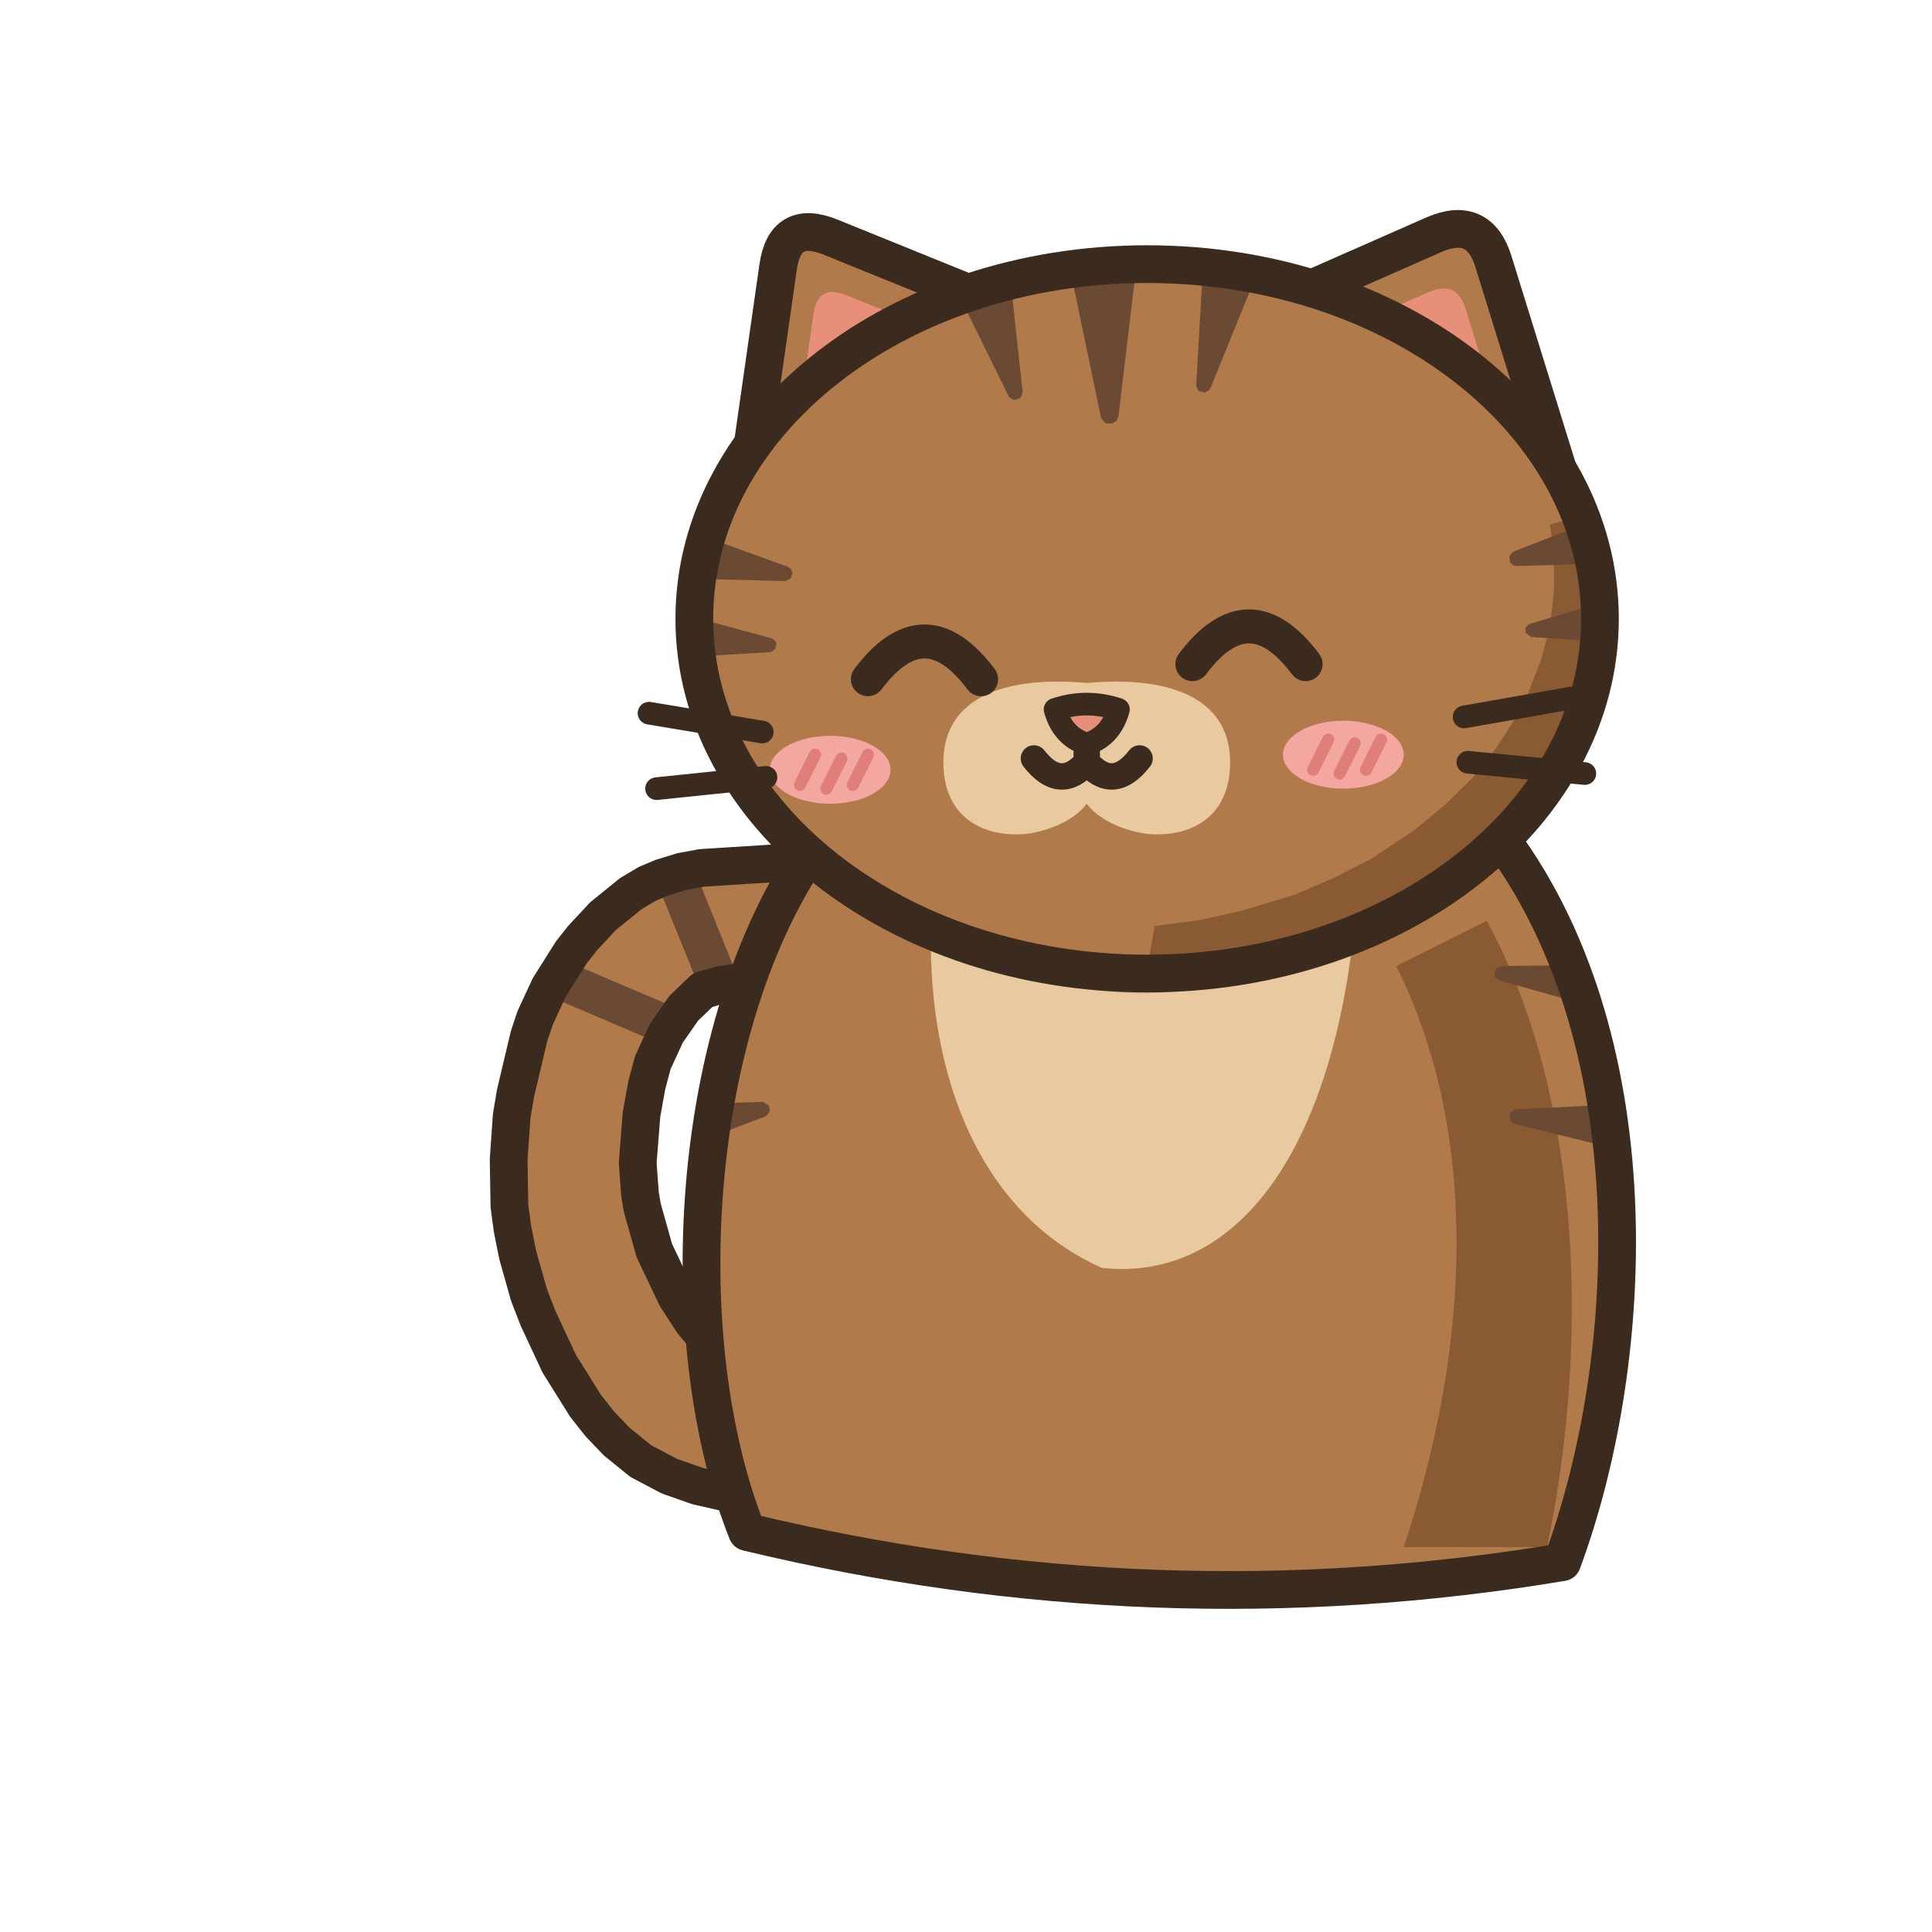
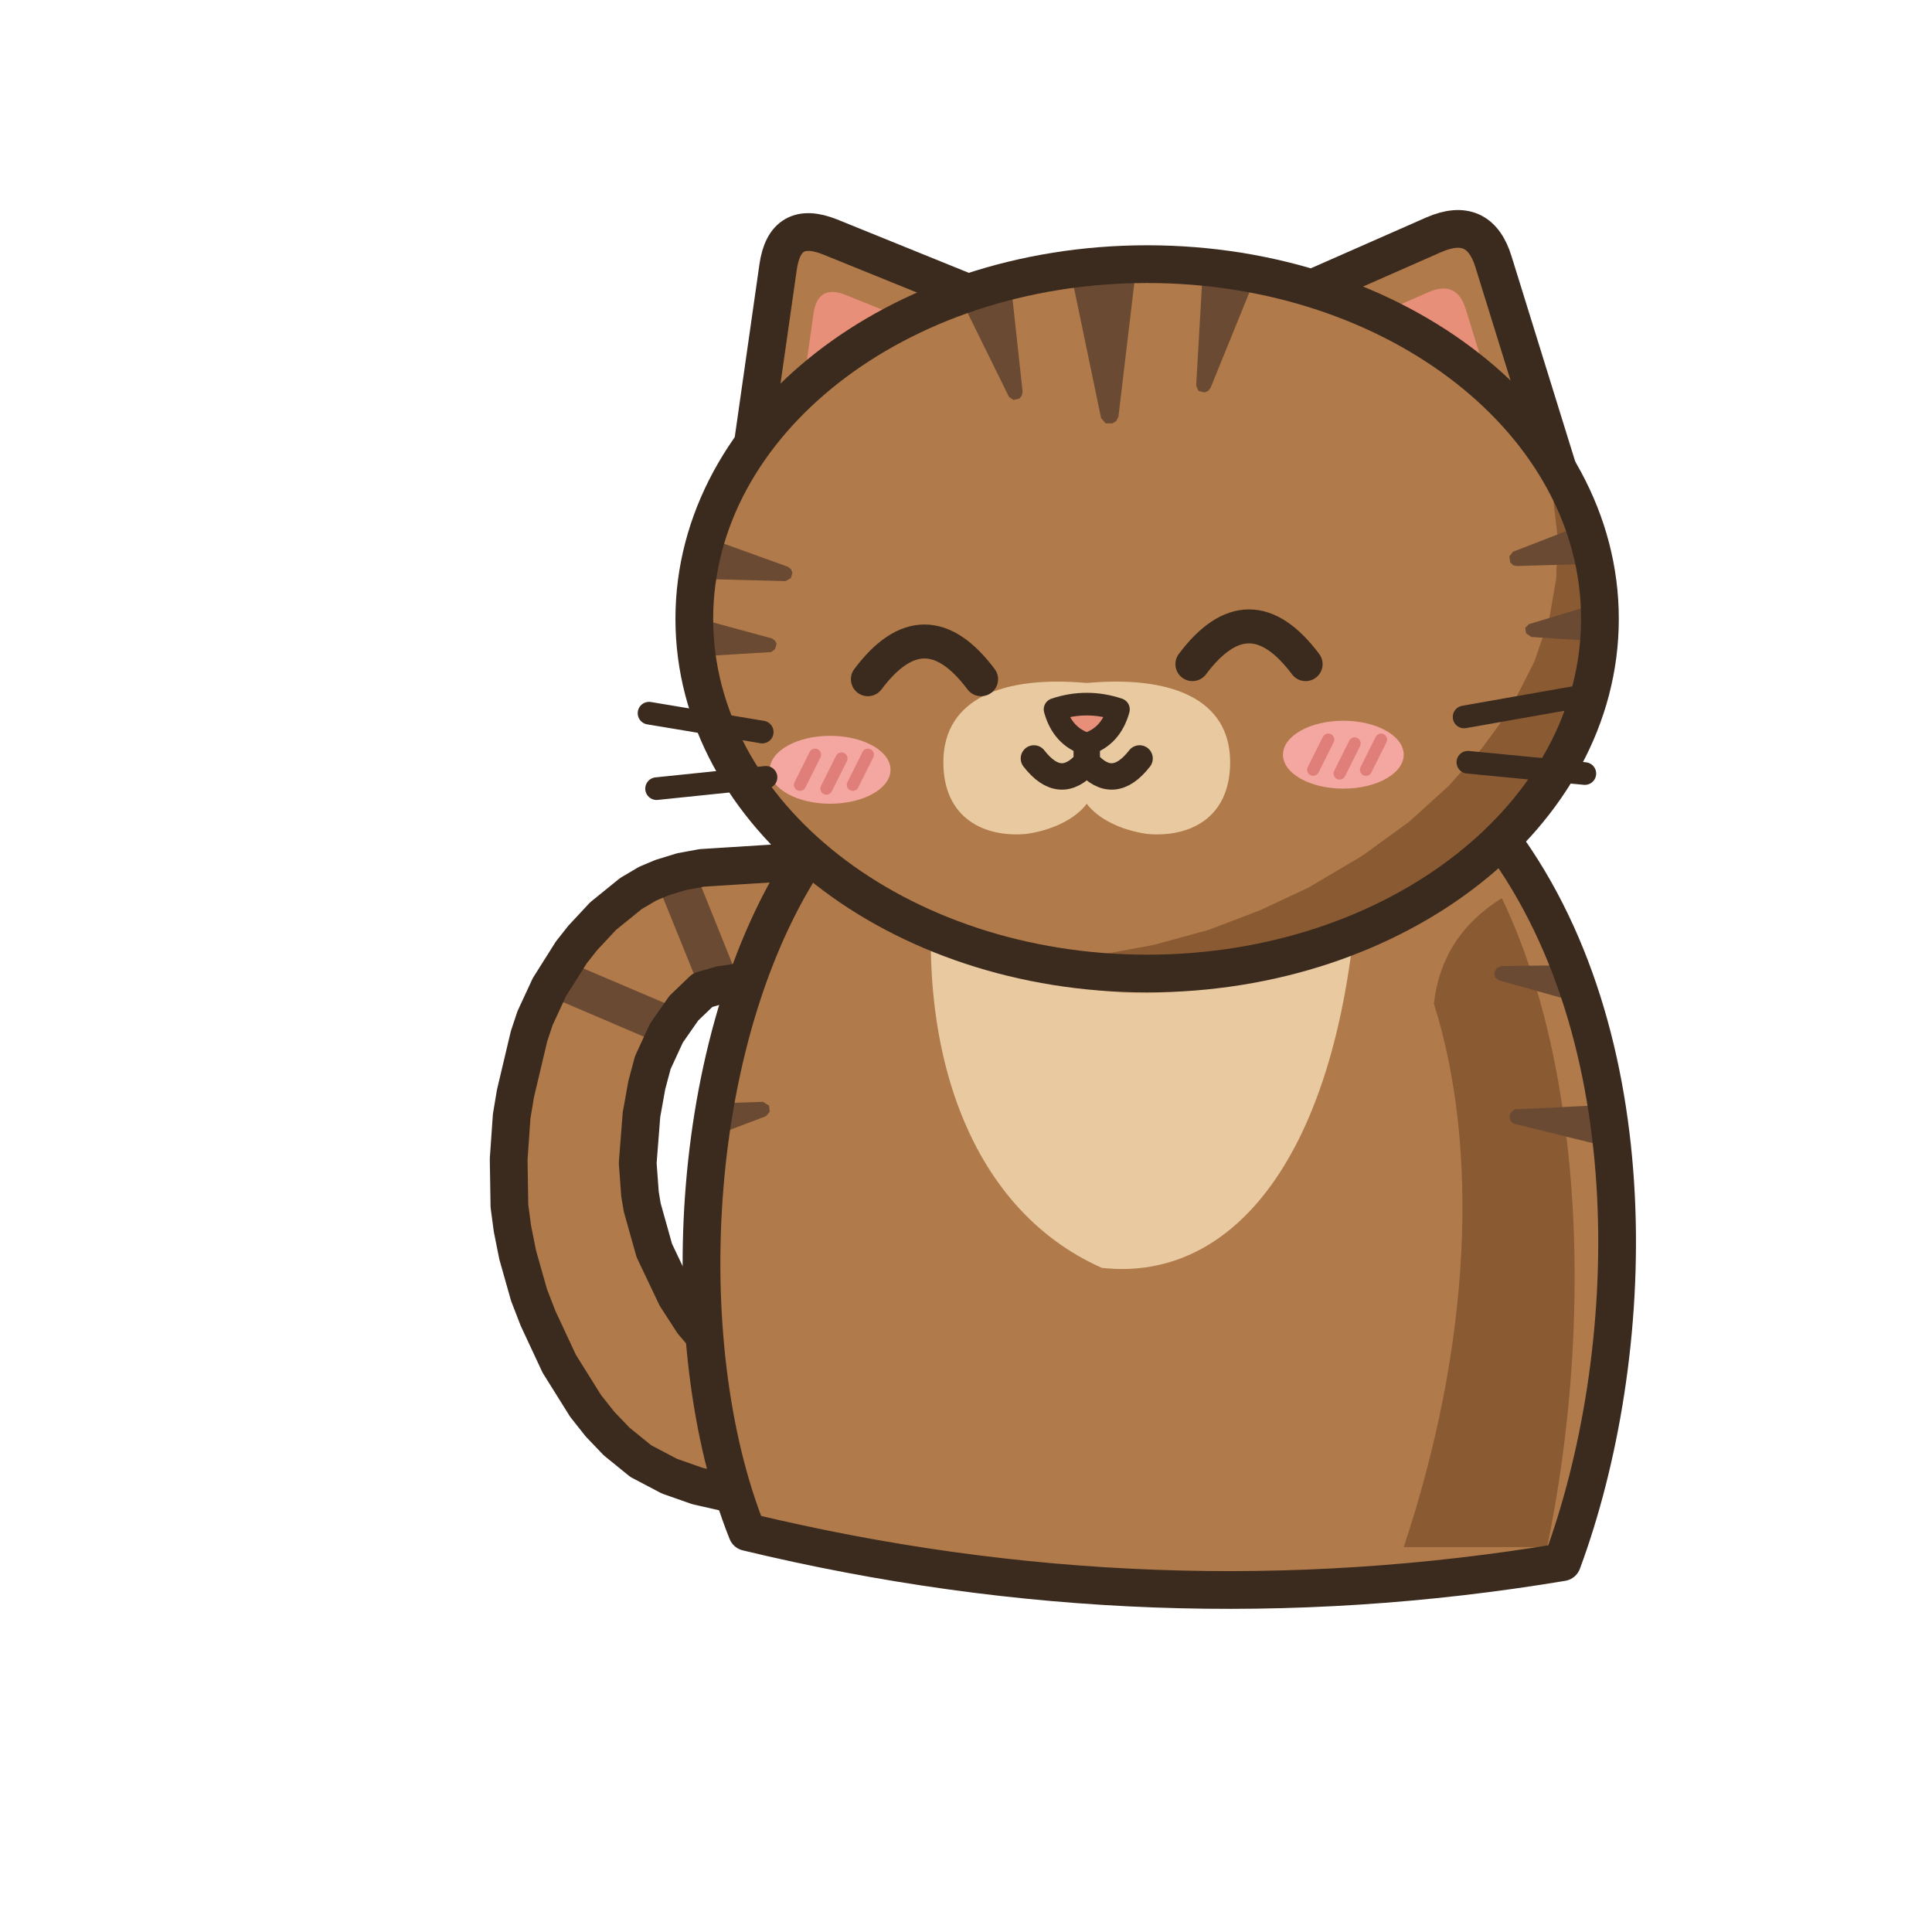
<svg xmlns="http://www.w3.org/2000/svg" viewBox="0 0 256 256">
  <path d="M72.8 130.8 L70.9 134.9 L70.1 137.3 L68.3 144.9 L67.8 147.9 L67.4 153.6 L67.5 159.8 L67.9 162.8 L68.6 166.3 L70.1 171.6 L71.3 174.7 L74.1 180.7 L77.6 186.3 L79.5 188.7 L81.7 191 L84.9 193.6 L88.7 195.6 L92.4 196.9 L95.9 197.7 L99.5 198.3 L116 199.5 L117.9 199.3 L119.1 199 L120.2 198.5 L121.8 197.5 L123.1 196.3 L124.5 194.2 L125.2 192.5 L125.5 190.6 L125.4 188.8 L125 186.9 L124.2 185.2 L122.7 183.3 L121.3 182.1 L120.2 181.5 L117.9 180.7 L115 180.4 L107.2 180.2 L101.7 179.9 L97.1 179.1 L94.8 178.2 L93 176.6 L91.8 175.2 L89.6 171.8 L86.7 165.7 L85.1 160 L84.8 158.2 L84.5 154.1 L85 147.7 L85.7 143.8 L86.5 140.8 L88.3 136.9 L90.6 133.6 L93.1 131.2 L95.5 130.5 L104 129.3 L105.8 128.6 L107.4 127.4 L108.3 126.2 L109 124.9 L109.6 122.5 L109.3 120 L108.8 118.6 L108 117.4 L107 116.3 L105.4 115.2 L104 114.7 L102.5 114.4 L93 115 L90.3 115.5 L87.7 116.3 L85.8 117.1 L83.6 118.4 L79.9 121.4 L77.2 124.3 L75.7 126.2Z" fill="#B07A4A" />
  <path d="M92 115.2 L88.7 115.9 L86.9 116.6 L92.9 131.4 L94.4 130.7 L98 130.1ZM74.9 127.3 L72.3 131.8 L87.5 138.3 L89 135.7 L90.4 133.9Z" fill="#6B4A33" />
  <path d="M72.8 130.8 L70.9 134.9 L70.1 137.3 L68.3 144.9 L67.8 147.9 L67.4 153.6 L67.5 159.8 L67.9 162.8 L68.6 166.3 L70.1 171.6 L71.3 174.7 L74.1 180.7 L77.6 186.3 L79.5 188.7 L81.7 191 L84.9 193.6 L88.7 195.6 L92.4 196.9 L95.9 197.7 L99.5 198.3 L116 199.5 L117.9 199.3 L119.1 199 L120.2 198.5 L121.8 197.5 L123.1 196.3 L124.5 194.2 L125.2 192.5 L125.5 190.6 L125.4 188.8 L125 186.9 L124.2 185.2 L122.7 183.3 L121.3 182.1 L120.2 181.5 L117.9 180.7 L115 180.4 L107.2 180.2 L101.7 179.9 L97.1 179.1 L94.8 178.2 L93 176.6 L91.8 175.2 L89.6 171.8 L86.7 165.7 L85.1 160 L84.8 158.2 L84.5 154.1 L85 147.7 L85.7 143.8 L86.5 140.8 L88.3 136.9 L90.6 133.6 L93.1 131.2 L95.5 130.5 L104 129.3 L105.8 128.6 L107.4 127.4 L108.3 126.2 L109 124.9 L109.6 122.5 L109.3 120 L108.8 118.6 L108 117.4 L107 116.3 L105.4 115.2 L104 114.7 L102.5 114.4 L93 115 L90.3 115.5 L87.7 116.3 L85.8 117.1 L83.6 118.4 L79.9 121.4 L77.2 124.3 L75.7 126.2Z" fill="none" stroke="#3B2A1E" stroke-width="5" stroke-linecap="round" stroke-linejoin="round" />
-   <path d="M108 112 C91 136 89 178 99 203 Q153 216 207 207 C217 180 219 137 198 110Z" fill="#B07A4A" />
+   <path d="M113 105 L108 112 C91 136 89 178 99 203 Q153 216 207 207 C217 180 219 137 198 110 L192 102Z" fill="#B07A4A" />
  <path d="M124 114 C121 138 128 160 146 168 C164 170 178 152 180 116Z" fill="#E8C9A0" />
  <path d="M126 120 C134 133 160 137 178 122 L178 116 L126 116Z" fill="#D4AE80" />
-   <path d="M197 122 C209 144 211 176 205 205 L186 205 C195 178 196 150 185 128Z" fill="#8A5A33" />
+   <path d="M199 119 C210 142 211 176 205 205 L186 205 C195 178 196 152 190 133 Q191 124 199 119Z" fill="#8A5A33" />
  <path d="M198.9 128 L198.3 128.3 L198 128.9 L198.1 129.5 L198.6 129.9 L209.7 133 L208 127.9ZM94.1 150.7 L101.5 147.9 L102 147.3 L101.9 146.5 L101.1 146 L94.8 146.2ZM200.7 147 L200.2 147.4 L200 147.9 L200.2 148.6 L200.6 148.9 L213.6 152.1 L212.9 146.4Z" fill="#6B4A33" />
-   <path d="M108 112 C91 136 89 178 99 203 Q153 216 207 207 C217 180 219 137 198 110Z" fill="none" stroke="#3B2A1E" stroke-width="5" stroke-linecap="round" stroke-linejoin="round" />
+   <path d="M113 105 L108 112 C91 136 89 178 99 203 Q153 216 207 207 C217 180 219 137 198 110 L192 102Z" fill="none" stroke="#3B2A1E" stroke-width="5" stroke-linecap="round" stroke-linejoin="round" />
  <path d="M100.8 63.1 Q99 64 99.3 62L103.1 35.4 Q104 29 110 31.4L139.1 43.2 Q141 44 139.2 44.9Z" fill="#B07A4A" stroke="#3B2A1E" stroke-width="5" stroke-linejoin="round" stroke-linecap="round" />
  <path d="M106.9 56.5 Q105.6 57.2 105.8 55.7L107.8 41.5 Q108.4 37.6 112.1 39.1L127.7 45.4 Q129.1 46 127.7 46.6Z" fill="#E88F7A" />
  <path d="M164.8 43.9 Q163 43 164.8 42.2L190 31.1 Q196 28.5 197.9 34.7L206.4 62.1 Q207 64 205.2 63.1Z" fill="#B07A4A" stroke="#3B2A1E" stroke-width="5" stroke-linejoin="round" stroke-linecap="round" />
  <path d="M175.9 45.8 Q174.5 45.2 175.9 44.6L189.3 38.7 Q193 37.1 194.2 40.9L198.7 55.5 Q199.2 57 197.8 56.3Z" fill="#E88F7A" />
  <path d="M92 82 A60 47 0 1 1 212 82 A60 47 0 1 1 92 82Z" fill="#B07A4A" />
-   <path d="M211.9 79.7 L211.1 74 L209.4 68.4 L205.4 69.5 L205.9 73.7 L205.9 78.3 L205.4 82.9 L204.2 87.4 L202.5 91.8 L200.9 95 L198.2 99.2 L195.1 103.1 L191.4 106.7 L187.4 110 L181.7 113.8 L176.8 116.3 L171.7 118.5 L164.8 120.6 L159.1 121.9 L153 122.7 L151.9 129 L157.9 128.8 L163.7 128.1 L169.4 127 L175 125.4 L181.6 122.9 L186.5 120.4 L191.2 117.6 L195.5 114.4 L199.3 110.9 L202.7 107.1 L205.6 103.1 L208.5 97.8 L210.2 93.4 L211.4 88.9 L211.9 84.3Z" fill="#8A5A33" />
+   <path d="M204.1 58.8 L205.7 65.2 L206.4 71.2 L206.2 76.7 L205.3 81.9 L203.3 87.7 L200.6 93 L198.6 96.1 L196.4 99.1 L192 104.1 L186.7 108.9 L180.5 113.4 L173.4 117.6 L167 120.6 L160.2 123.2 L152.9 125.2 L145.3 126.6 L137.3 127.6 L141.7 128.3 L146.1 128.8 L150.5 129 L154.9 128.9 L159.3 128.6 L163.7 128.1 L168 127.3 L172.2 126.3 L176.3 125 L180.3 123.5 L184.1 121.7 L187.7 119.8 L191.2 117.6 L194.4 115.2 L197.4 112.7 L200.2 110 L202.7 107.1 L204.9 104.2 L206.9 101 L208.5 97.8 L209.8 94.5 L210.8 91.2 L211.5 87.8 L211.9 84.3 L212 80.8 L211.7 77.4 L211.1 74 L210.2 70.6 L209 67.3 L207.4 64Z" fill="#8A5A33" />
  <path d="M159.4 35.4 L158.5 51.1 L158.8 51.8 L159.6 52 L160.1 51.8 L160.4 51.4 L166.5 36.4ZM141.8 35.7 L145.9 55.4 L146.5 56.1 L147.4 56.1 L147.9 55.8 L148.2 55.2 L150.6 35 L146.1 35.2ZM127.1 39.2 L133.7 52.6 L134.3 53 L135.1 52.8 L135.4 52.4 L135.5 51.9 L133.9 37.2ZM209.8 69.5 L200.5 73.1 L200 73.7 L200.1 74.5 L200.5 74.9 L201 75 L211.3 74.7ZM92.4 76.7 L104.1 77 L104.8 76.6 L105 75.9 L104.8 75.4 L104.4 75.1 L93.6 71.2ZM211.9 79.9 L202.6 82.7 L202.1 83.2 L202.2 83.9 L202.9 84.4 L211.9 85ZM92.3 87 L102.2 86.4 L102.7 86 L102.9 85.3 L102.7 84.9 L102.3 84.6 L92 81.8Z" fill="#6B4A33" />
  <path d="M125 101 C125 92.5 133 89.5 144 90.5 C155 89.5 163 92.5 163 101 C163 108.5 157.5 111 152 110.5 C148.5 110 145.5 108.5 144 106.5 C142.5 108.5 139.5 110 136 110.5 C130.5 111 125 108.5 125 101Z" fill="#E8C9A0" />
  <path d="M92 82 A60 47 0 1 1 212 82 A60 47 0 1 1 92 82Z" fill="none" stroke="#3B2A1E" stroke-width="5" stroke-linecap="round" stroke-linejoin="round" />
  <ellipse cx="110" cy="102" rx="8" ry="4.5" fill="#F4A6A0" />
  <ellipse cx="178" cy="100" rx="8" ry="4.5" fill="#F4A6A0" />
  <path d="M106 104 L108 100 M109.5 104.5 L111.5 100.5 M113 104 L115 100 M174 102 L176 98 M177.5 102.5 L179.5 98.5 M181 102 L183 98" fill="none" stroke="#E07F7A" stroke-width="1.6" stroke-linecap="round" stroke-linejoin="round" />
  <path d="M101 97 L86 94.5 M101.5 103 L87 104.5 M194 95 L211 92 M194.5 101 L210 102.5" fill="none" stroke="#3B2A1E" stroke-width="3" stroke-linecap="round" stroke-linejoin="round" />
  <path d="M115 90 Q122.5 80 130 90 M158 88 Q165.5 78 173 88" fill="none" stroke="#3B2A1E" stroke-width="4.5" stroke-linecap="round" stroke-linejoin="round" />
  <path d="M144 98.6 L144 101 M137 100.5 Q140.5 105 144 101 Q147.5 105 151 100.5" fill="none" stroke="#3B2A1E" stroke-width="3.5" stroke-linecap="round" stroke-linejoin="round" />
  <path d="M139.8 94 Q144 92.6 148.2 94 Q147.2 97.6 144 98.6 Q140.8 97.6 139.8 94Z" fill="#E88F7A" stroke="#3B2A1E" stroke-width="3" stroke-linejoin="round" />
</svg>
